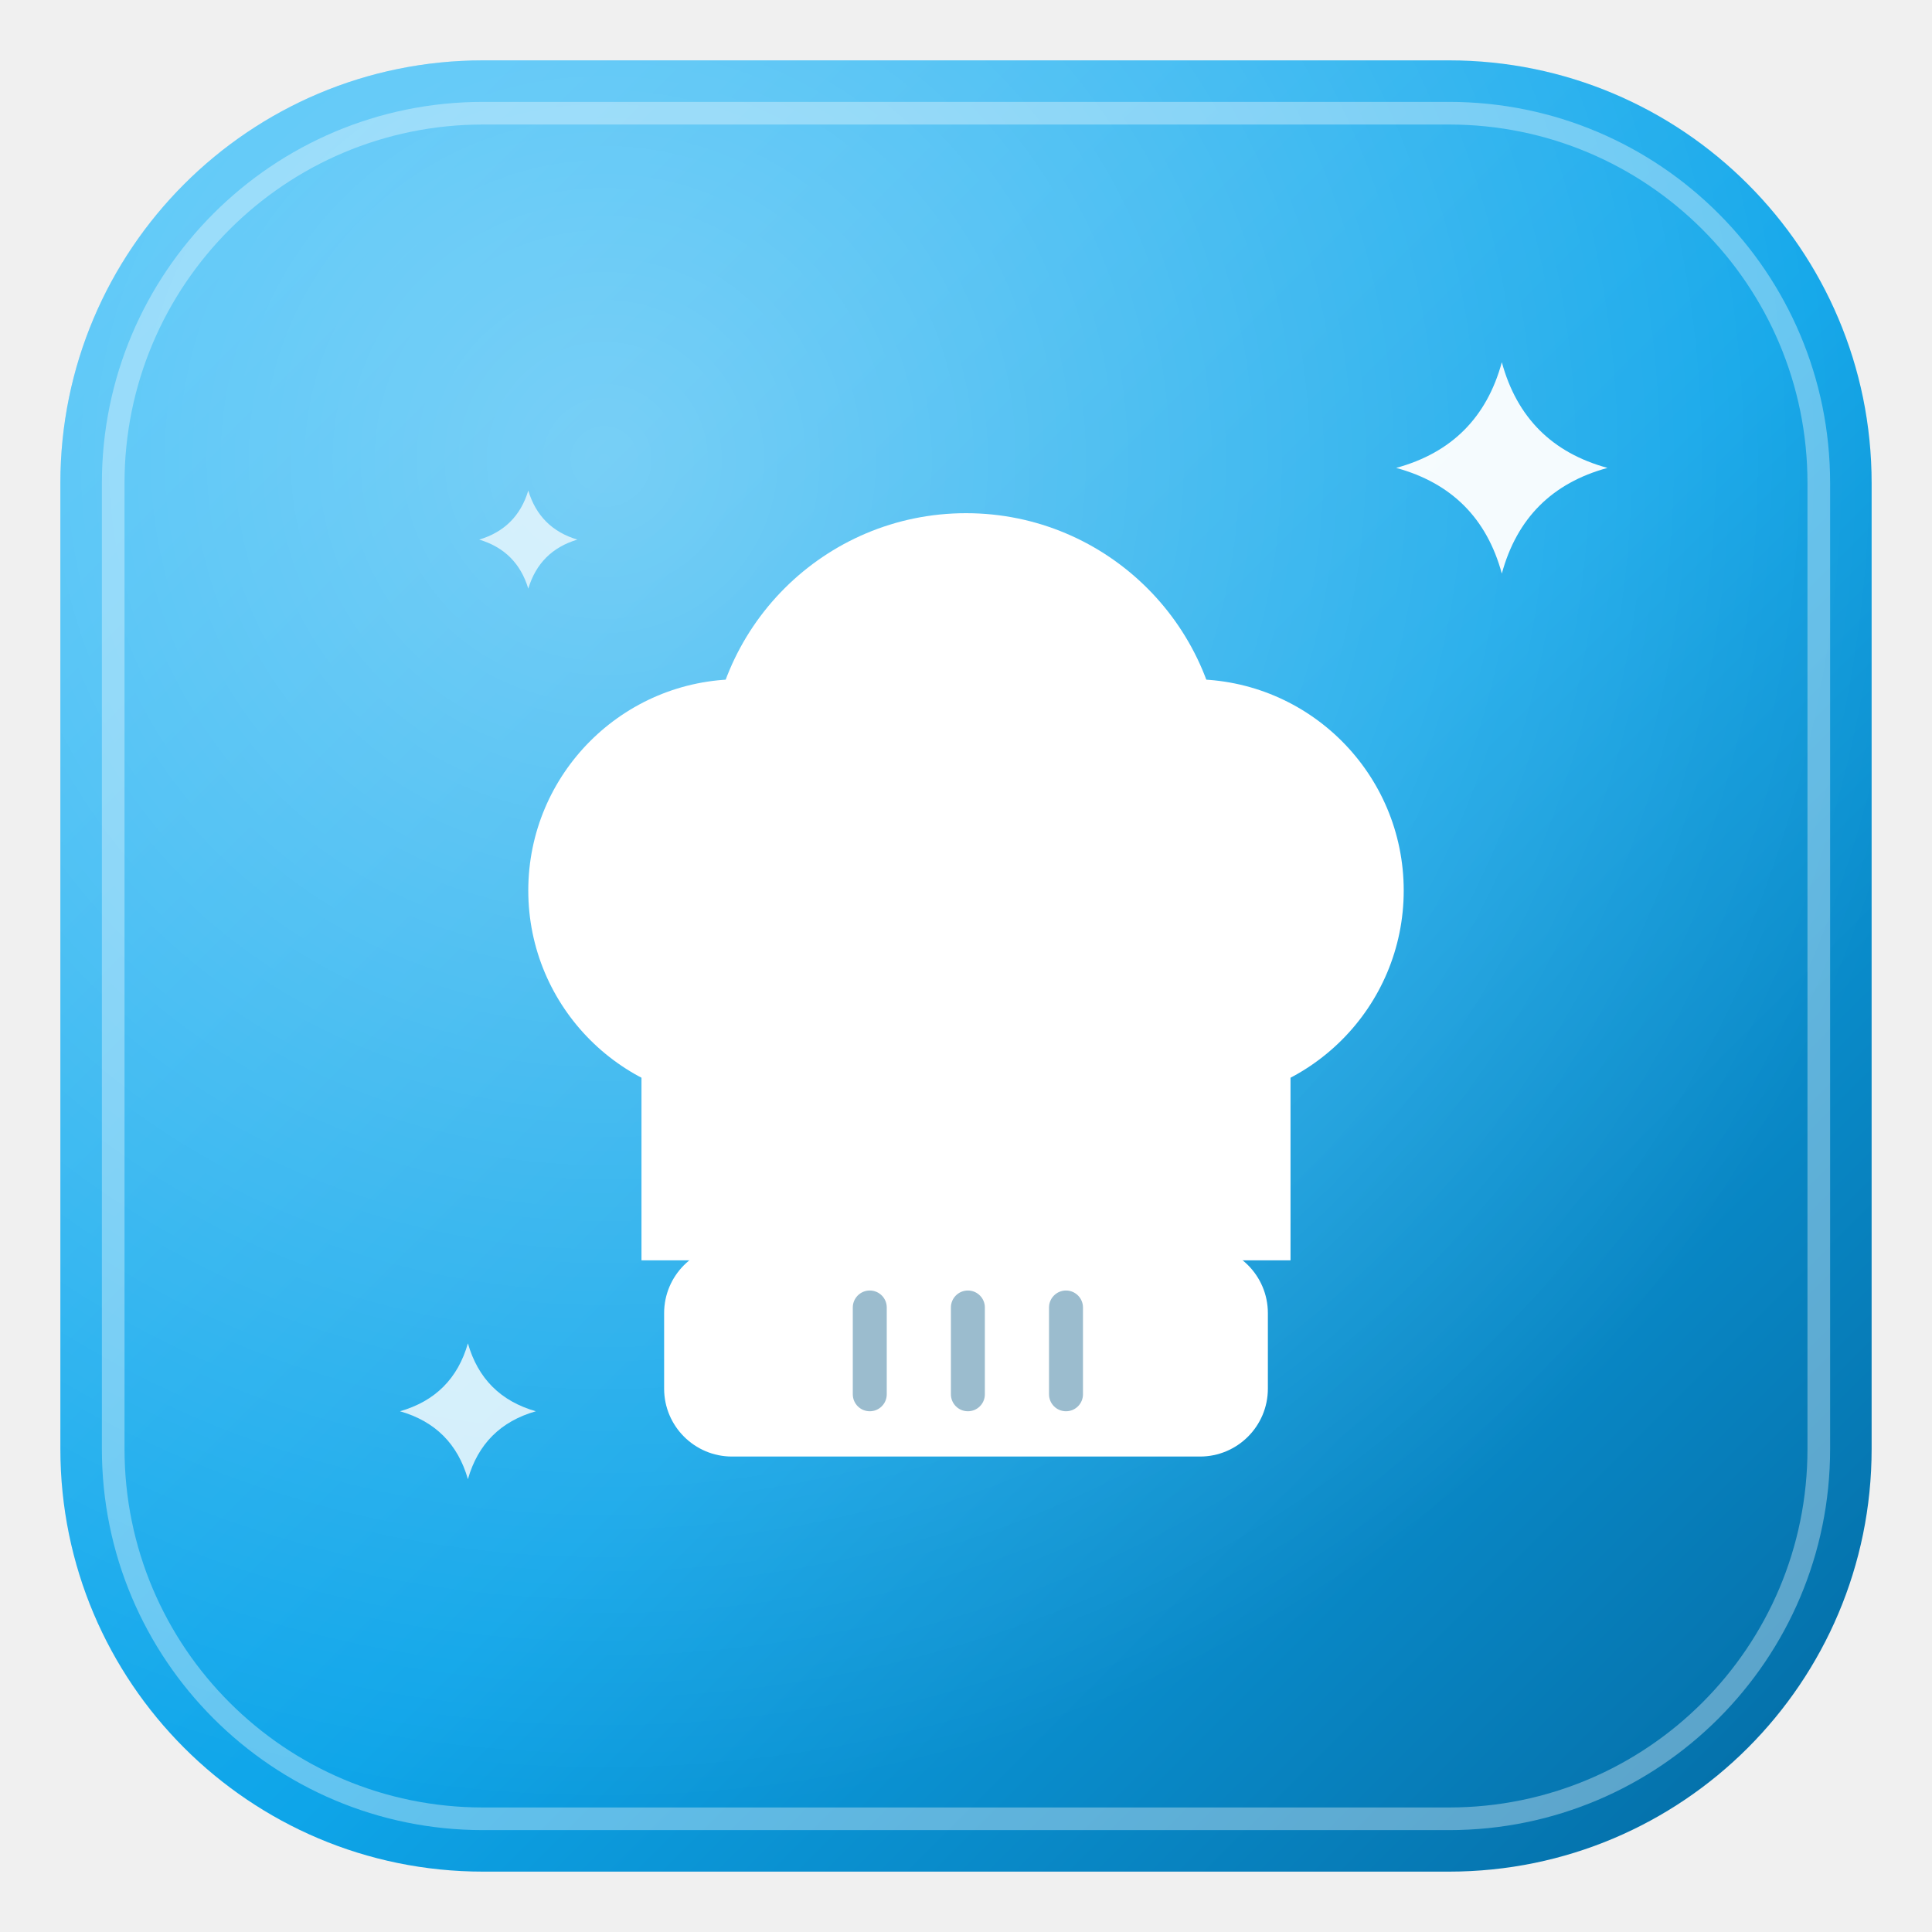
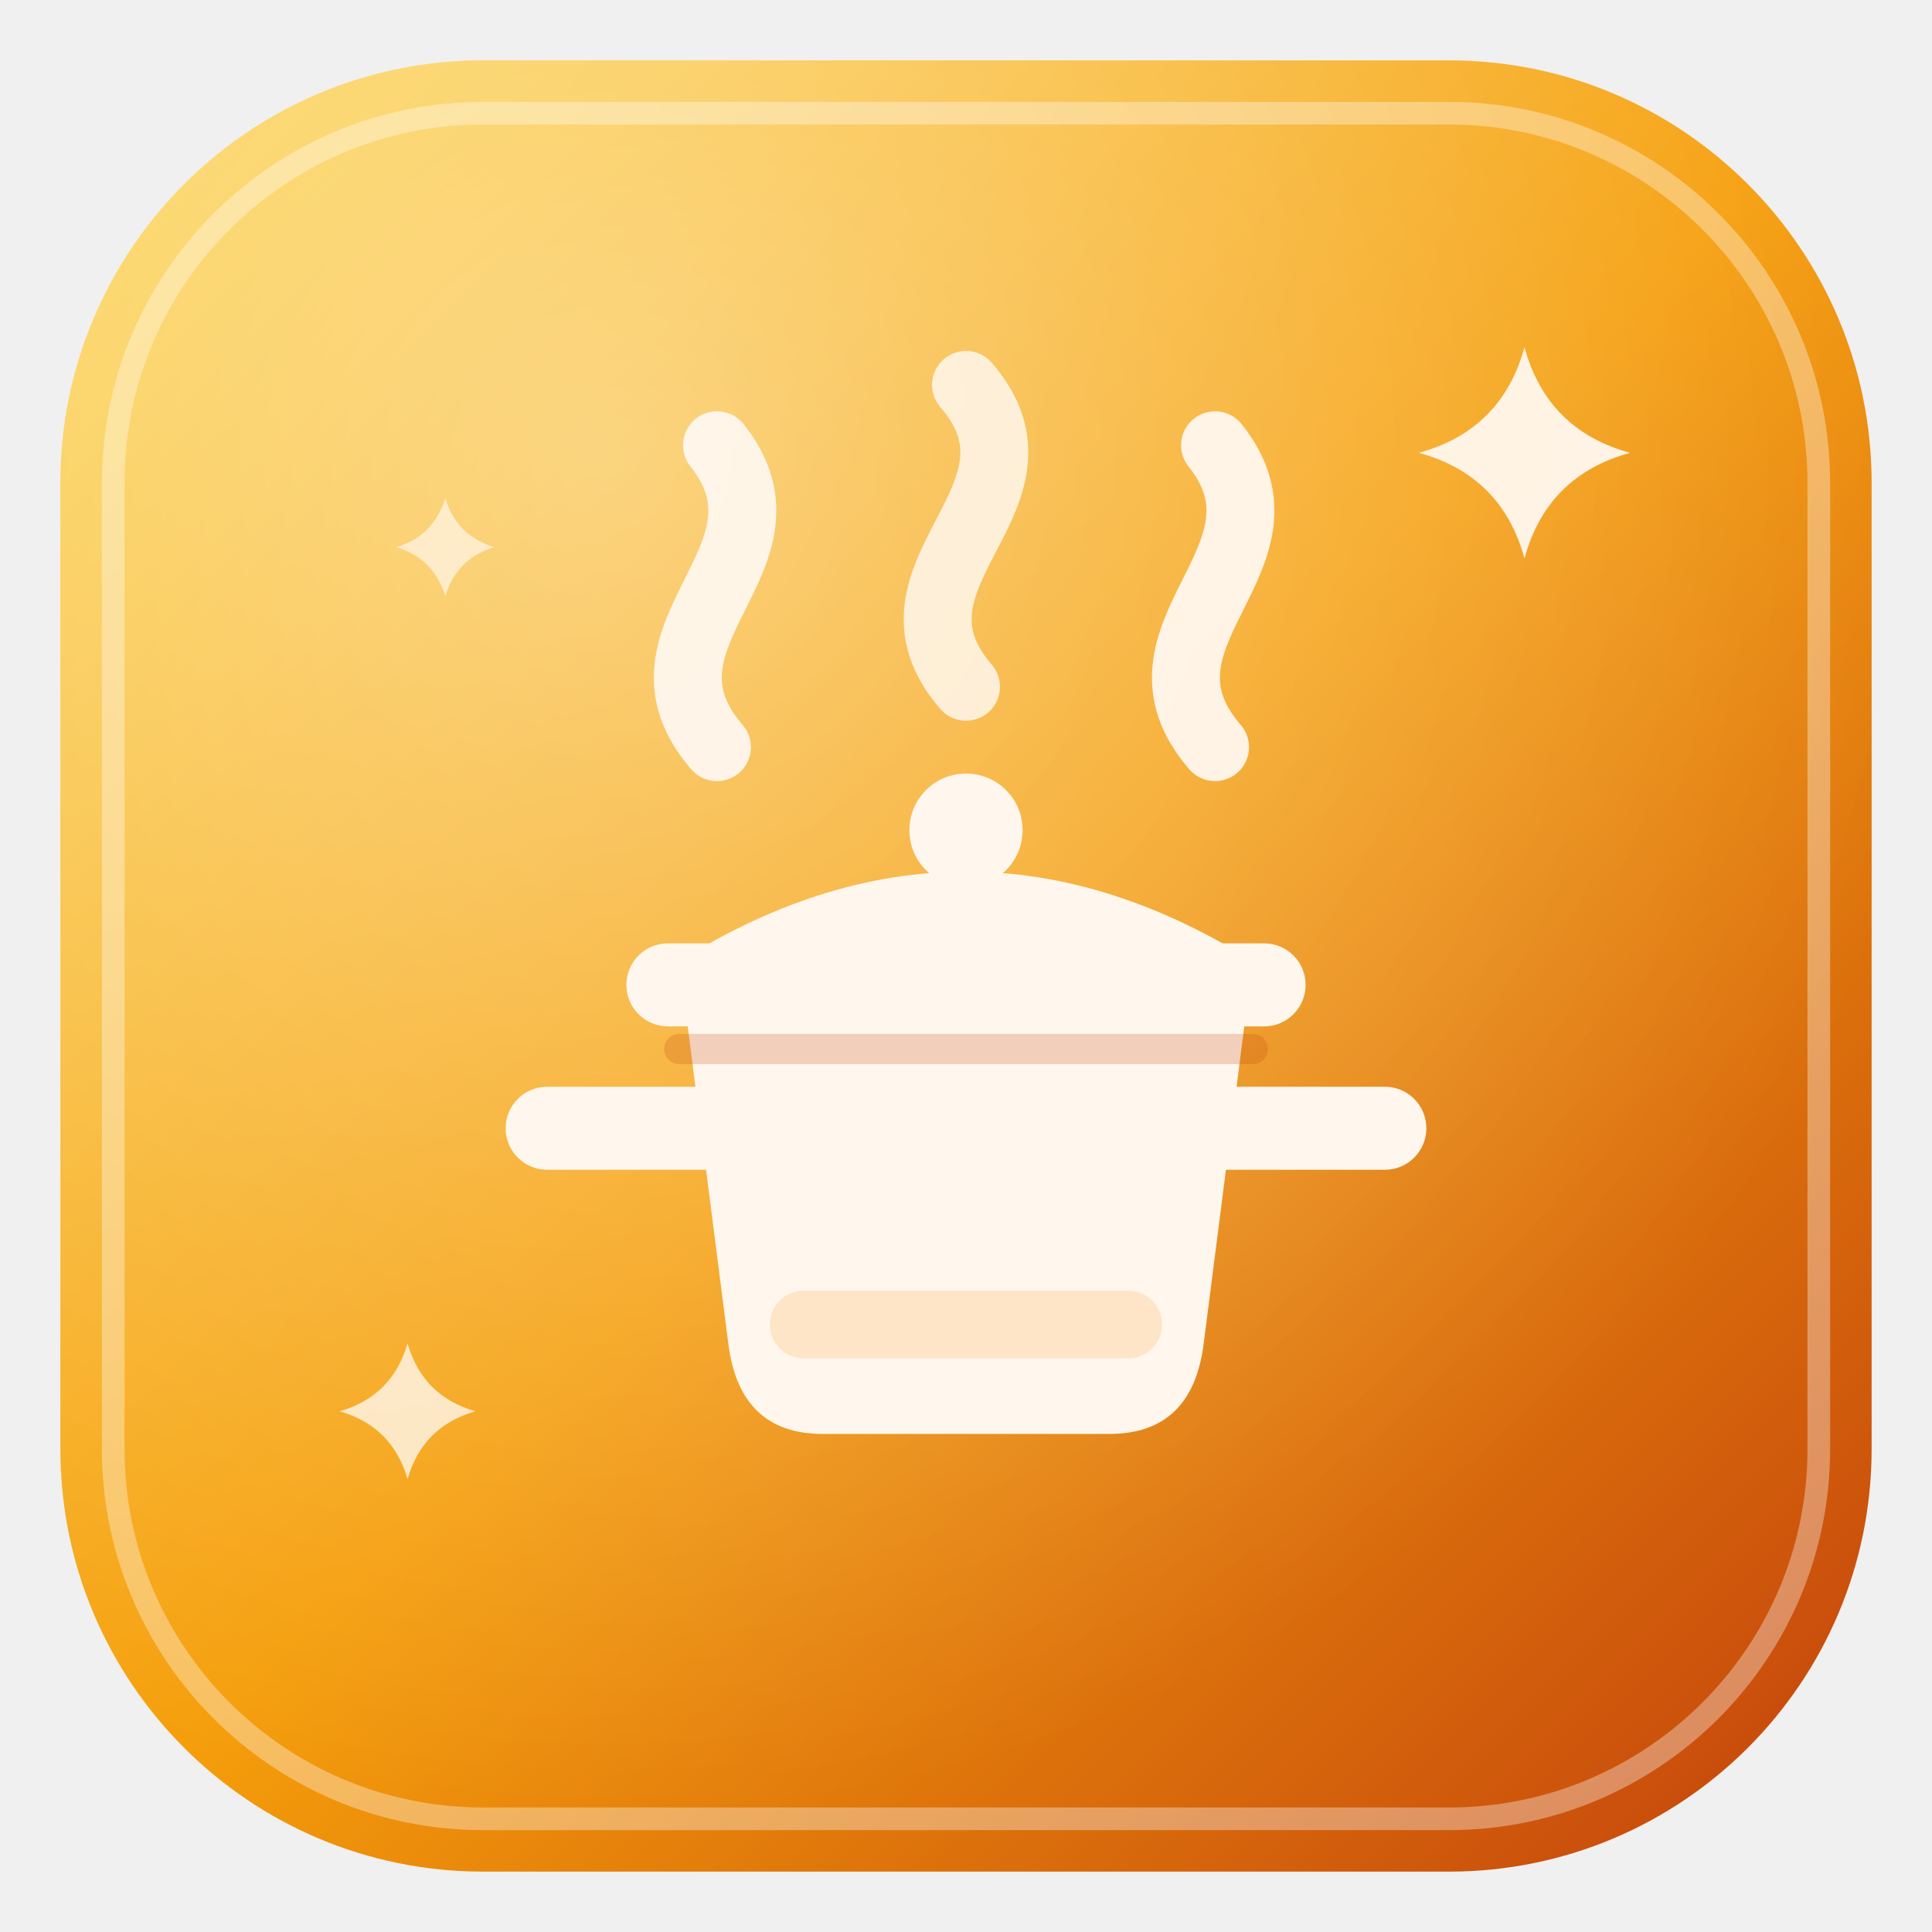
<svg xmlns="http://www.w3.org/2000/svg" viewBox="0 0 512 512" role="img" aria-label="SazónLab">
  <defs>
    <linearGradient id="sl-fondo" x1="0" y1="0" x2="1" y2="1">
-       <stop offset="0" stop-color="#38bdf8" />
-       <stop offset="0.55" stop-color="#0ea5e9" />
-       <stop offset="1" stop-color="#0369a1" />
+       <stop offset="0" stop-color="#fcd34d" />
+       <stop offset="0.5" stop-color="#f59e0b" />
+       <stop offset="1" stop-color="#c2410c" />
    </linearGradient>
    <radialGradient id="sl-brillo" cx="0.3" cy="0.22" r="0.75">
-       <stop offset="0" stop-color="#ffffff" stop-opacity="0.38" />
+       <stop offset="0" stop-color="#ffffff" stop-opacity="0.4" />
      <stop offset="1" stop-color="#ffffff" stop-opacity="0" />
    </radialGradient>
  </defs>
  <rect x="16" y="16" width="480" height="480" rx="112" fill="url(#sl-fondo)" />
  <rect x="16" y="16" width="480" height="480" rx="112" fill="url(#sl-brillo)" />
  <rect x="30" y="30" width="452" height="452" rx="98" fill="none" stroke="#ffffff" stroke-opacity="0.35" stroke-width="6" />
-   <g fill="#ffffff">
-     <circle cx="196" cy="236" r="56" />
-     <circle cx="256" cy="204" r="68" />
-     <circle cx="316" cy="236" r="56" />
-     <rect x="170" y="236" width="172" height="98" />
-     <rect x="176" y="330" width="160" height="56" rx="18" />
+   <g fill="none" stroke="#fff7ed" stroke-width="18" stroke-linecap="round">
+     <path d="M 190 198 C 164 168 214 148 190 118" stroke-opacity="0.95" />
+     <path d="M 256 182 C 230 152 282 132 256 102" stroke-opacity="0.85" />
+     <path d="M 322 198 C 296 168 346 148 322 118" stroke-opacity="0.95" />
  </g>
-   <g fill="#075985" fill-opacity="0.4">
-     <rect x="226" y="342" width="9" height="32" rx="4.5" />
-     <rect x="252" y="342" width="9" height="32" rx="4.5" />
-     <rect x="278" y="342" width="9" height="32" rx="4.5" />
+   <g fill="#fff7ed">
+     <rect x="134" y="288" width="66" height="22" rx="11" />
+     <rect x="312" y="288" width="66" height="22" rx="11" />
  </g>
-   <g fill="#ffffff">
-     <path d="M398 96 Q404 118 426 124 Q404 130 398 152 Q392 130 370 124 Q392 118 398 96 Z" fill-opacity="0.95" />
-     <path d="M124 356 Q128 370 142 374 Q128 378 124 392 Q120 378 106 374 Q120 370 124 356 Z" fill-opacity="0.8" />
-     <path d="M140 130 Q143 140 153 143 Q143 146 140 156 Q137 146 127 143 Q137 140 140 130 Z" fill-opacity="0.7" />
+   <path d="M 182 270 L 330 270 L 319 356 Q 316 380 294 380 L 218 380 Q 196 380 193 356 Z" fill="#fff7ed" />
+   <rect x="204" y="342" width="104" height="18" rx="9" fill="#fed7aa" fill-opacity="0.55" />
+   <rect x="176" y="274" width="160" height="8" rx="4" fill="#c2410c" fill-opacity="0.22" />
+   <g fill="#fff7ed">
+     <circle cx="256" cy="220" r="15" />
+     <path d="M 178 256 Q 256 206 334 256 Z" />
+     <rect x="166" y="250" width="180" height="22" rx="11" />
+   </g>
+   <g fill="#fff7ed">
+     <path d="M 404 92 Q410 114 432 120 Q410 126 404 148 Q398 126 376 120 Q398 114 404 92 Z" fill-opacity="0.95" />
+     <path d="M 108 356 Q112 370 126 374 Q112 378 108 392 Q104 378 90 374 Q104 370 108 356 Z" fill-opacity="0.8" />
+     <path d="M 118 132 Q121 142 131 145 Q121 148 118 158 Q115 148 105 145 Q115 142 118 132 Z" fill-opacity="0.7" />
  </g>
</svg>
